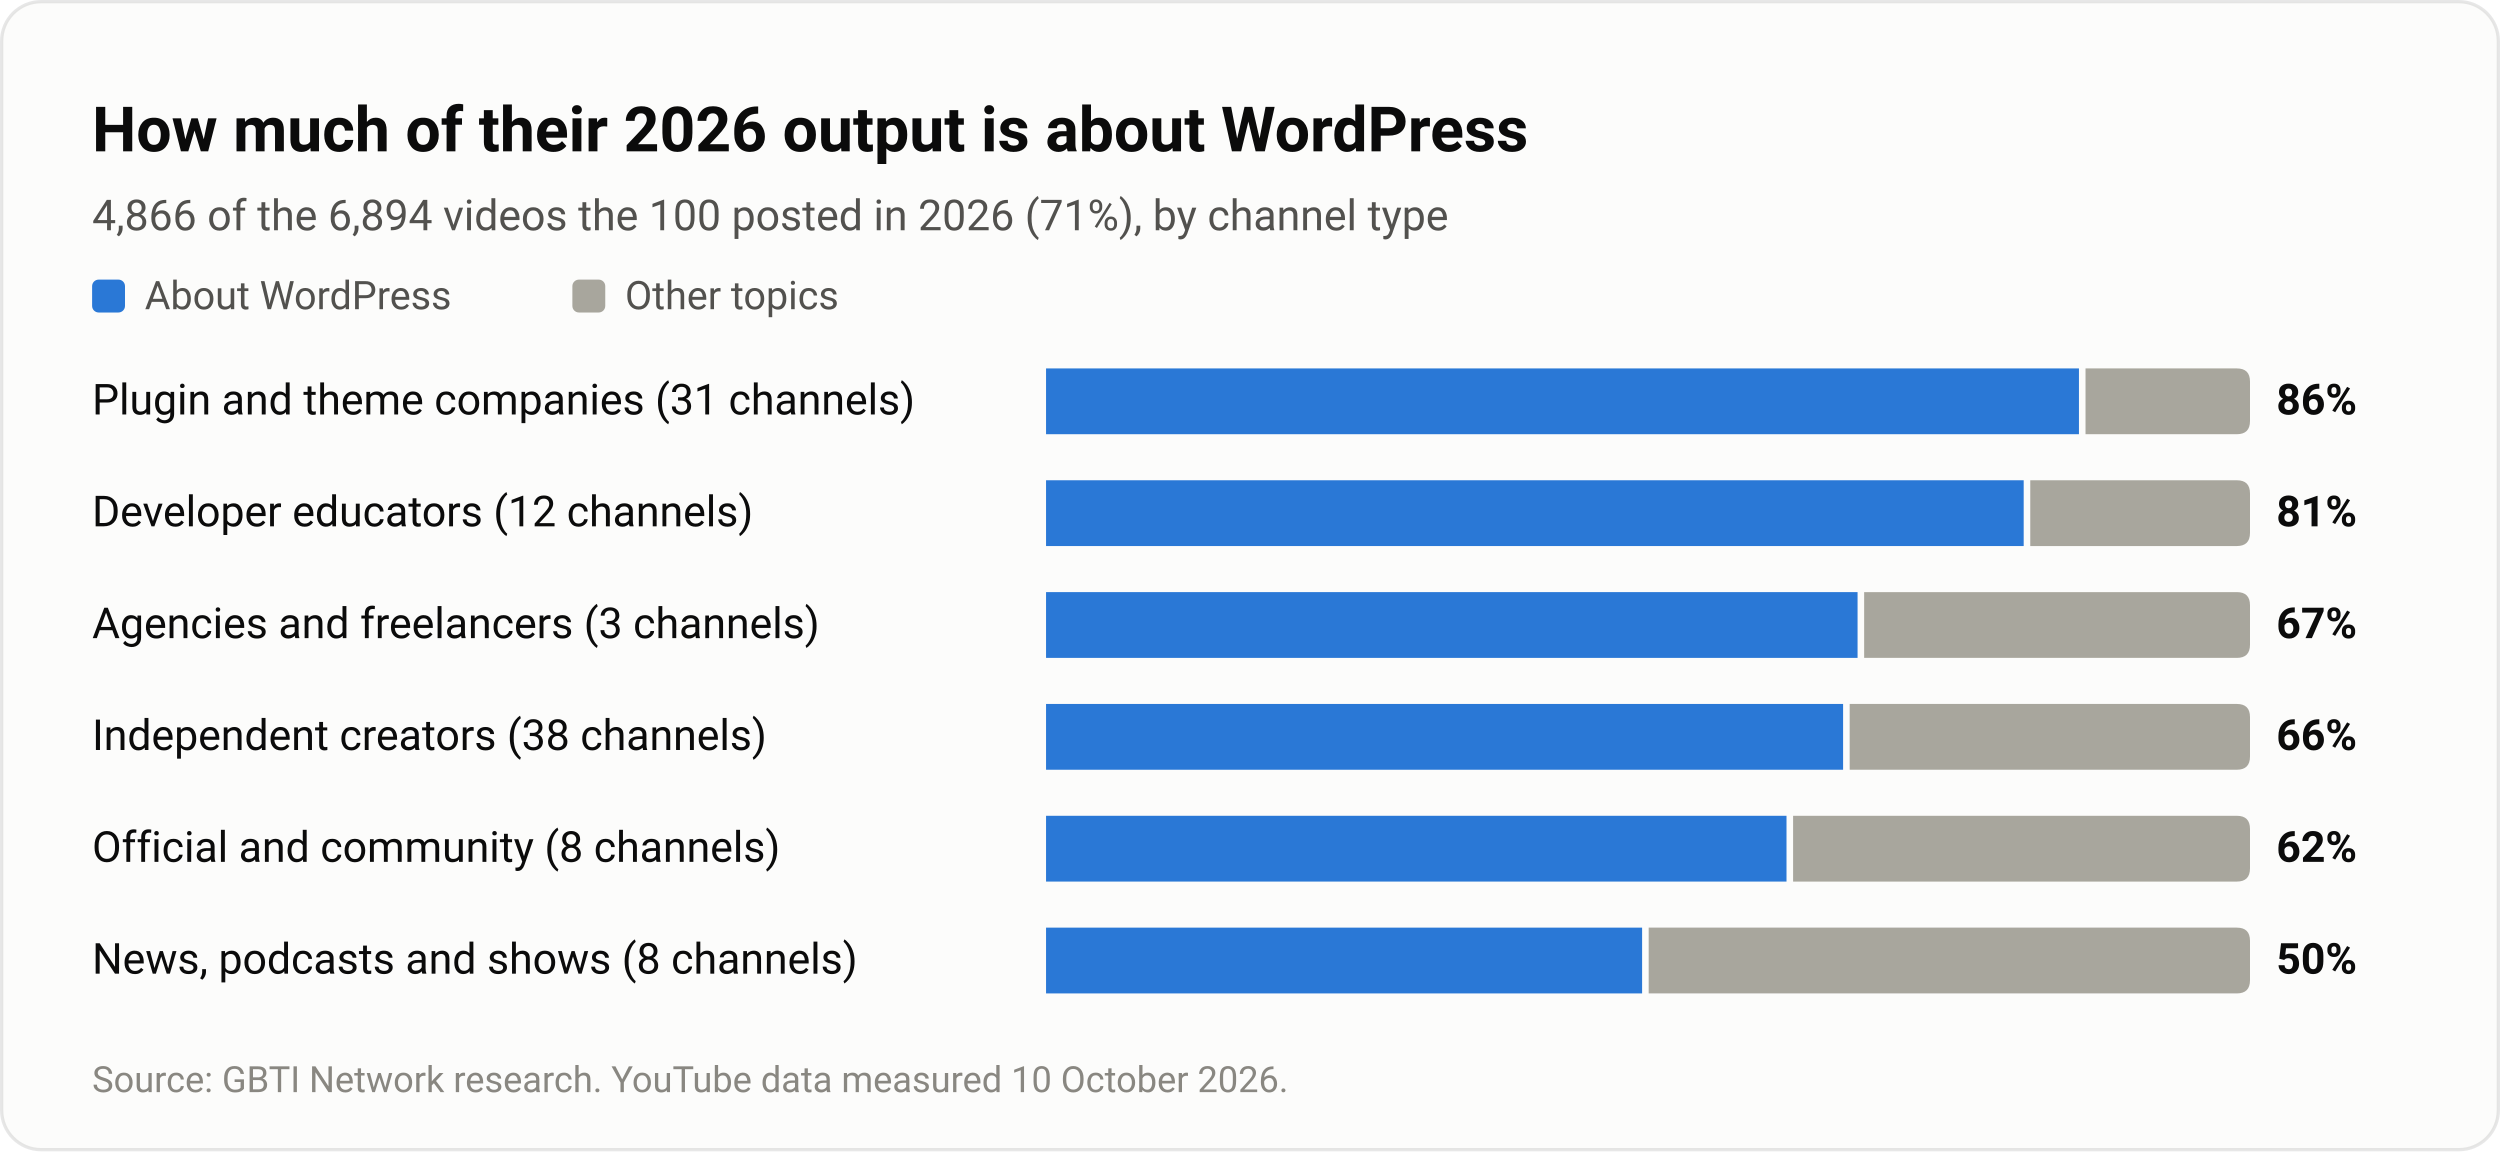
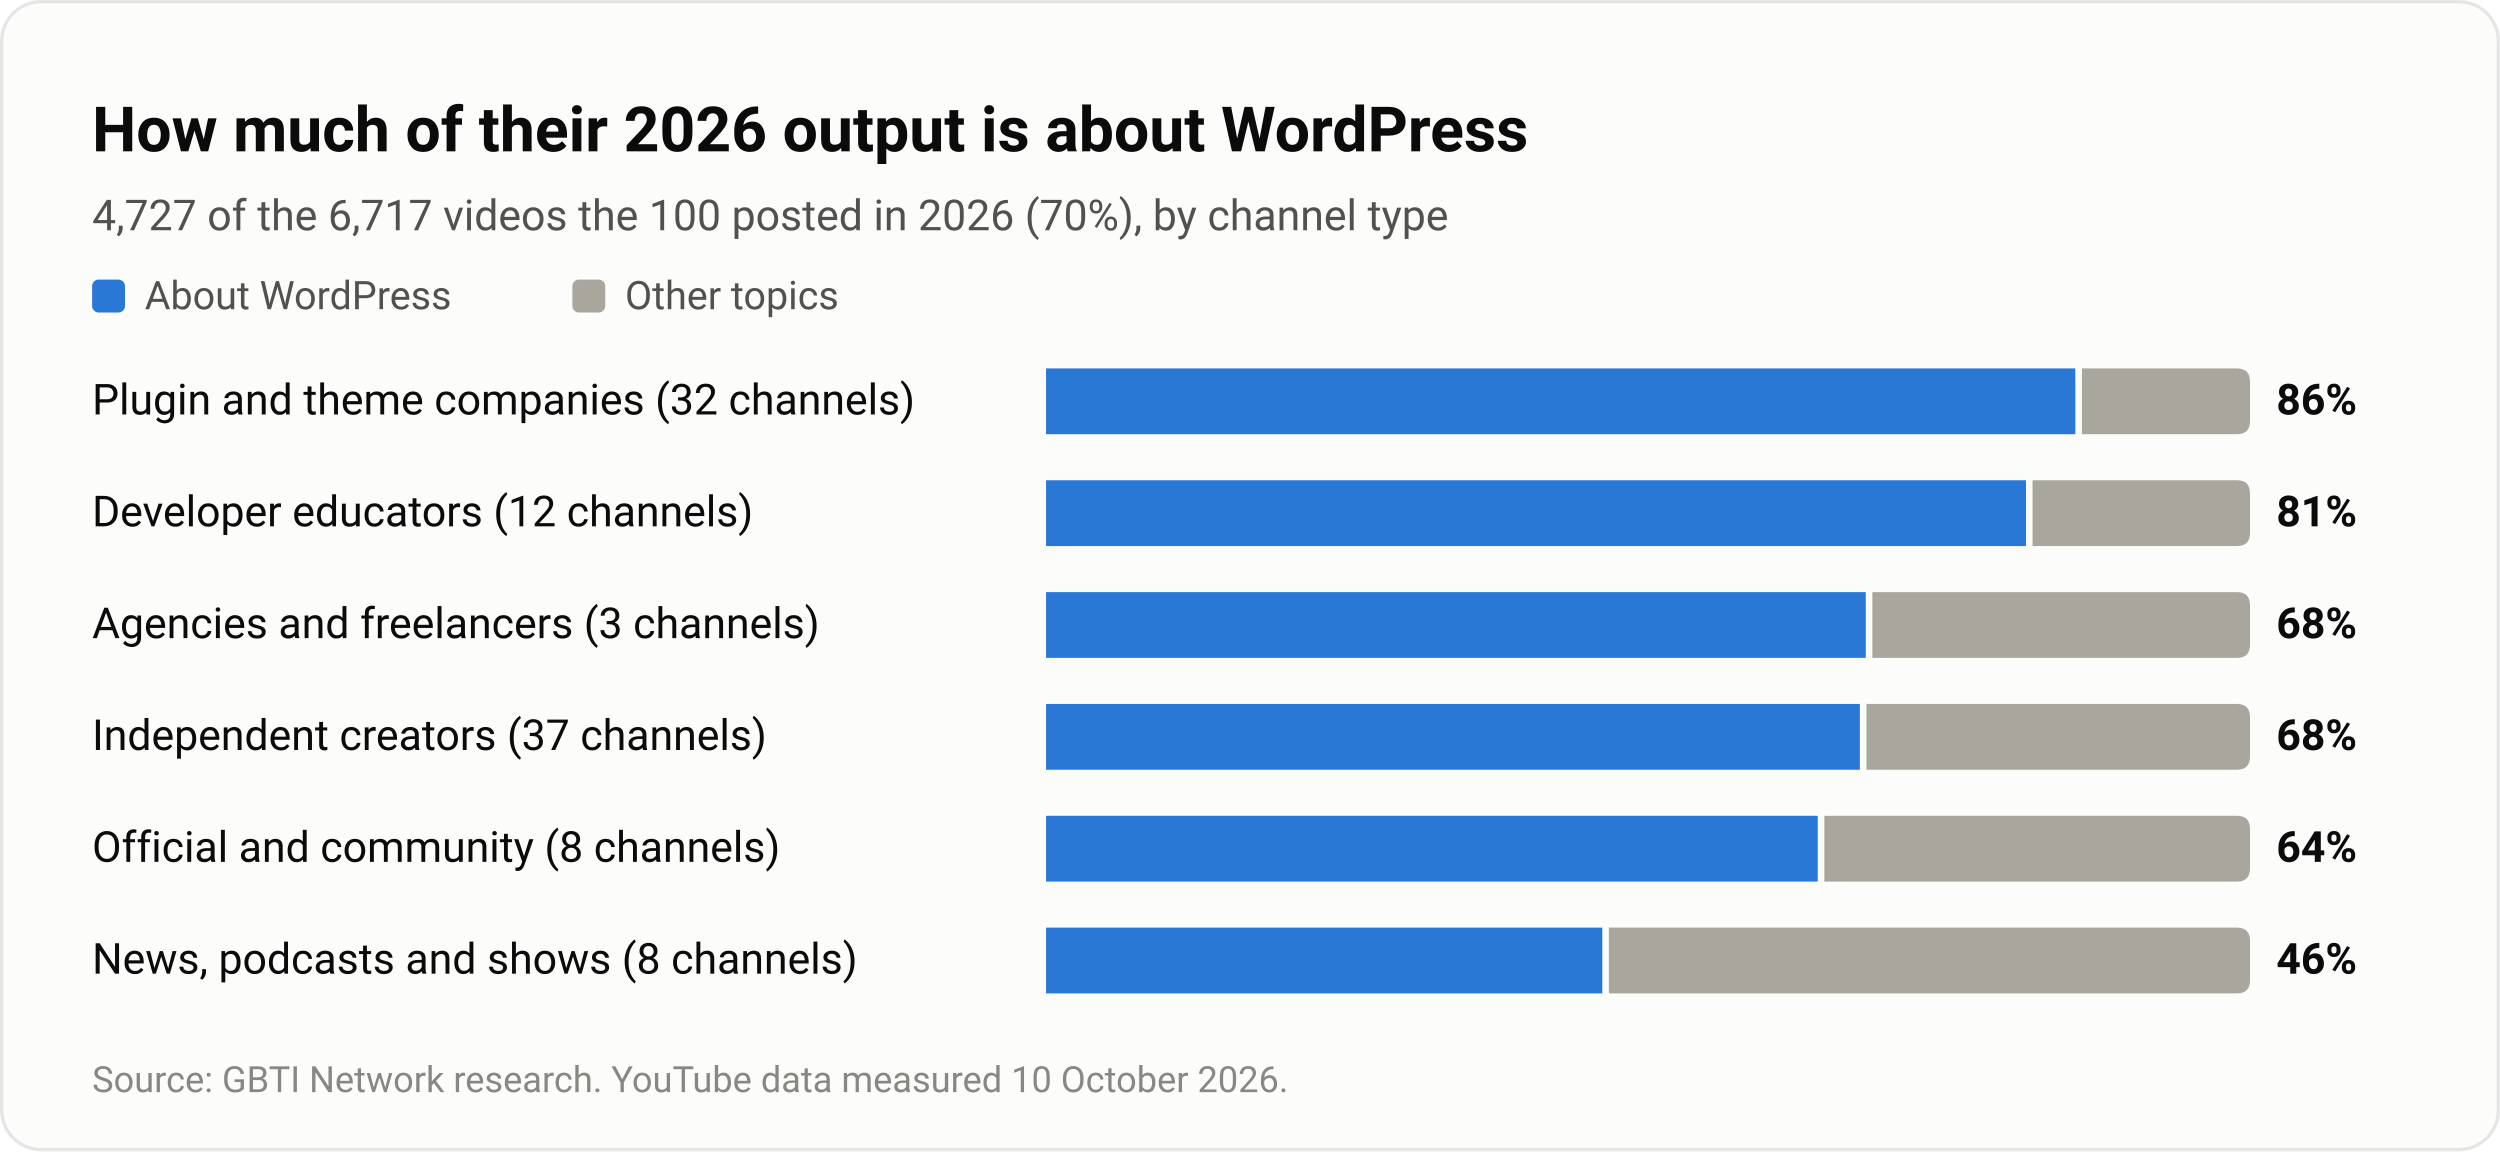
- <svg xmlns="http://www.w3.org/2000/svg" width="760" height="350" viewBox="0 0 760 350" role="img" aria-label="Share of the videos posted in 2026 that are about WordPress, by channel type. All 100 channels: 4,866 of 6,894 videos (71%). Plugin and theme companies 86% of 1,968; Developer educators 81% of 420; Agencies and freelancers 67% of 628; Independent creators 66% of 2,450; Official and community 62% of 707; News, podcasts and shows 50% of 721." font-family="system-ui, -apple-system, 'Segoe UI', Roboto, Helvetica, Arial, sans-serif">
+ <svg xmlns="http://www.w3.org/2000/svg" width="760" height="350" viewBox="0 0 760 350" role="img" aria-label="Share of the videos posted in 2026 that are about WordPress, by channel type. All 100 channels: 4,727 of 6,717 videos (70%). Plugin and theme companies 86% of 1,914; Developer educators 81% of 388; Agencies and freelancers 68% of 570; Independent creators 68% of 2,168; Official and community 64% of 817; News, podcasts and shows 46% of 860." font-family="system-ui, -apple-system, 'Segoe UI', Roboto, Helvetica, Arial, sans-serif">
  <rect x="0.5" y="0.5" width="759" height="349" rx="12" fill="#fcfcfb" stroke="rgba(11,11,11,0.10)" />
  <text x="28.0" y="46.0" font-size="19" font-weight="650" fill="#0b0b0b" text-anchor="start">How much of their 2026 output is about WordPress</text>
-   <text x="28.0" y="70.0" font-size="13" font-weight="400" fill="#52514e" text-anchor="start">4,866 of the 6,894 videos the 100 posted in 2026 (71%), by channel type</text>
+   <text x="28.0" y="70.0" font-size="13" font-weight="400" fill="#52514e" text-anchor="start">4,727 of the 6,717 videos the 100 posted in 2026 (70%), by channel type</text>
  <rect x="28" y="85" width="10" height="10" rx="2" fill="#2a78d6" />
  <text x="44.0" y="94.0" font-size="12" font-weight="400" fill="#52514e" text-anchor="start">About WordPress</text>
  <rect x="174.0" y="85" width="10" height="10" rx="2" fill="#a8a69d" />
  <text x="190.0" y="94.0" font-size="12" font-weight="400" fill="#52514e" text-anchor="start">Other topics</text>
-   <text x="28.0" y="126.0" font-size="13" font-weight="400" fill="#0b0b0b" text-anchor="start">Plugin and theme companies (31 channels)</text>
-   <path d="M318.0,112.0 H632.0 Q632.0,112.0 632.0,112.0 V132.0 Q632.0,132.0 632.0,132.0 H318.0 Z" fill="#2a78d6" />
-   <path d="M634.0,112.0 H680.0 Q684.0,112.0 684.0,116.0 V128.0 Q684.0,132.0 680.0,132.0 H634.0 Z" fill="#a8a69d" />
+   <text x="28.0" y="126.0" font-size="13" font-weight="400" fill="#0b0b0b" text-anchor="start">Plugin and theme companies (32 channels)</text>
+   <path d="M318.0,112.0 H630.9 Q630.9,112.0 630.9,112.0 V132.0 Q630.9,132.0 630.9,132.0 H318.0 Z" fill="#2a78d6" />
+   <path d="M632.9,112.0 H680.0 Q684.0,112.0 684.0,116.0 V128.0 Q684.0,132.0 680.0,132.0 H632.9 Z" fill="#a8a69d" />
  <text x="692.0" y="126.0" font-size="13" font-weight="600" fill="#0b0b0b" text-anchor="start">86%</text>
  <text x="28.0" y="160.0" font-size="13" font-weight="400" fill="#0b0b0b" text-anchor="start">Developer educators (12 channels)</text>
-   <path d="M318.0,146.0 H615.2 Q615.2,146.0 615.2,146.0 V166.0 Q615.2,166.0 615.2,166.0 H318.0 Z" fill="#2a78d6" />
-   <path d="M617.2,146.0 H680.0 Q684.0,146.0 684.0,150.0 V162.0 Q684.0,166.0 680.0,166.0 H617.2 Z" fill="#a8a69d" />
+   <path d="M318.0,146.0 H615.9 Q615.9,146.0 615.9,146.0 V166.0 Q615.9,166.0 615.9,166.0 H318.0 Z" fill="#2a78d6" />
+   <path d="M617.9,146.0 H680.0 Q684.0,146.0 684.0,150.0 V162.0 Q684.0,166.0 680.0,166.0 H617.9 Z" fill="#a8a69d" />
  <text x="692.0" y="160.0" font-size="13" font-weight="600" fill="#0b0b0b" text-anchor="start">81%</text>
  <text x="28.0" y="194.0" font-size="13" font-weight="400" fill="#0b0b0b" text-anchor="start">Agencies and freelancers (3 channels)</text>
-   <path d="M318.0,180.0 H564.7 Q564.7,180.0 564.7,180.0 V200.0 Q564.7,200.0 564.7,200.0 H318.0 Z" fill="#2a78d6" />
-   <path d="M566.7,180.0 H680.0 Q684.0,180.0 684.0,184.0 V196.0 Q684.0,200.0 680.0,200.0 H566.7 Z" fill="#a8a69d" />
-   <text x="692.0" y="194.0" font-size="13" font-weight="600" fill="#0b0b0b" text-anchor="start">67%</text>
-   <text x="28.0" y="228.0" font-size="13" font-weight="400" fill="#0b0b0b" text-anchor="start">Independent creators (38 channels)</text>
-   <path d="M318.0,214.0 H560.3 Q560.3,214.0 560.3,214.0 V234.0 Q560.3,234.0 560.3,234.0 H318.0 Z" fill="#2a78d6" />
-   <path d="M562.3,214.0 H680.0 Q684.0,214.0 684.0,218.0 V230.0 Q684.0,234.0 680.0,234.0 H562.3 Z" fill="#a8a69d" />
-   <text x="692.0" y="228.0" font-size="13" font-weight="600" fill="#0b0b0b" text-anchor="start">66%</text>
+   <path d="M318.0,180.0 H567.2 Q567.2,180.0 567.2,180.0 V200.0 Q567.2,200.0 567.2,200.0 H318.0 Z" fill="#2a78d6" />
+   <path d="M569.2,180.0 H680.0 Q684.0,180.0 684.0,184.0 V196.0 Q684.0,200.0 680.0,200.0 H569.2 Z" fill="#a8a69d" />
+   <text x="692.0" y="194.0" font-size="13" font-weight="600" fill="#0b0b0b" text-anchor="start">68%</text>
+   <text x="28.0" y="228.0" font-size="13" font-weight="400" fill="#0b0b0b" text-anchor="start">Independent creators (37 channels)</text>
+   <path d="M318.0,214.0 H565.4 Q565.4,214.0 565.4,214.0 V234.0 Q565.4,234.0 565.4,234.0 H318.0 Z" fill="#2a78d6" />
+   <path d="M567.4,214.0 H680.0 Q684.0,214.0 684.0,218.0 V230.0 Q684.0,234.0 680.0,234.0 H567.4 Z" fill="#a8a69d" />
+   <text x="692.0" y="228.0" font-size="13" font-weight="600" fill="#0b0b0b" text-anchor="start">68%</text>
  <text x="28.0" y="262.0" font-size="13" font-weight="400" fill="#0b0b0b" text-anchor="start">Official and community (8 channels)</text>
-   <path d="M318.0,248.0 H543.1 Q543.1,248.0 543.1,248.0 V268.0 Q543.1,268.0 543.1,268.0 H318.0 Z" fill="#2a78d6" />
-   <path d="M545.1,248.0 H680.0 Q684.0,248.0 684.0,252.0 V264.0 Q684.0,268.0 680.0,268.0 H545.1 Z" fill="#a8a69d" />
-   <text x="692.0" y="262.0" font-size="13" font-weight="600" fill="#0b0b0b" text-anchor="start">62%</text>
+   <path d="M318.0,248.0 H552.6 Q552.6,248.0 552.6,248.0 V268.0 Q552.6,268.0 552.6,268.0 H318.0 Z" fill="#2a78d6" />
+   <path d="M554.6,248.0 H680.0 Q684.0,248.0 684.0,252.0 V264.0 Q684.0,268.0 680.0,268.0 H554.6 Z" fill="#a8a69d" />
+   <text x="692.0" y="262.0" font-size="13" font-weight="600" fill="#0b0b0b" text-anchor="start">64%</text>
  <text x="28.0" y="296.0" font-size="13" font-weight="400" fill="#0b0b0b" text-anchor="start">News, podcasts and shows (8 channels)</text>
-   <path d="M318.0,282.0 H499.2 Q499.2,282.0 499.2,282.0 V302.0 Q499.2,302.0 499.2,302.0 H318.0 Z" fill="#2a78d6" />
-   <path d="M501.2,282.0 H680.0 Q684.0,282.0 684.0,286.0 V298.0 Q684.0,302.0 680.0,302.0 H501.2 Z" fill="#a8a69d" />
-   <text x="692.0" y="296.0" font-size="13" font-weight="600" fill="#0b0b0b" text-anchor="start">50%</text>
+   <path d="M318.0,282.0 H487.1 Q487.1,282.0 487.1,282.0 V302.0 Q487.1,302.0 487.1,302.0 H318.0 Z" fill="#2a78d6" />
+   <path d="M489.1,282.0 H680.0 Q684.0,282.0 684.0,286.0 V298.0 Q684.0,302.0 680.0,302.0 H489.1 Z" fill="#a8a69d" />
+   <text x="692.0" y="296.0" font-size="13" font-weight="600" fill="#0b0b0b" text-anchor="start">46%</text>
  <text x="28.0" y="332.0" font-size="11" font-weight="400" fill="#898781" text-anchor="start">Source: GBTI Network research. YouTube data measured 10 October 2026.</text>
</svg>
